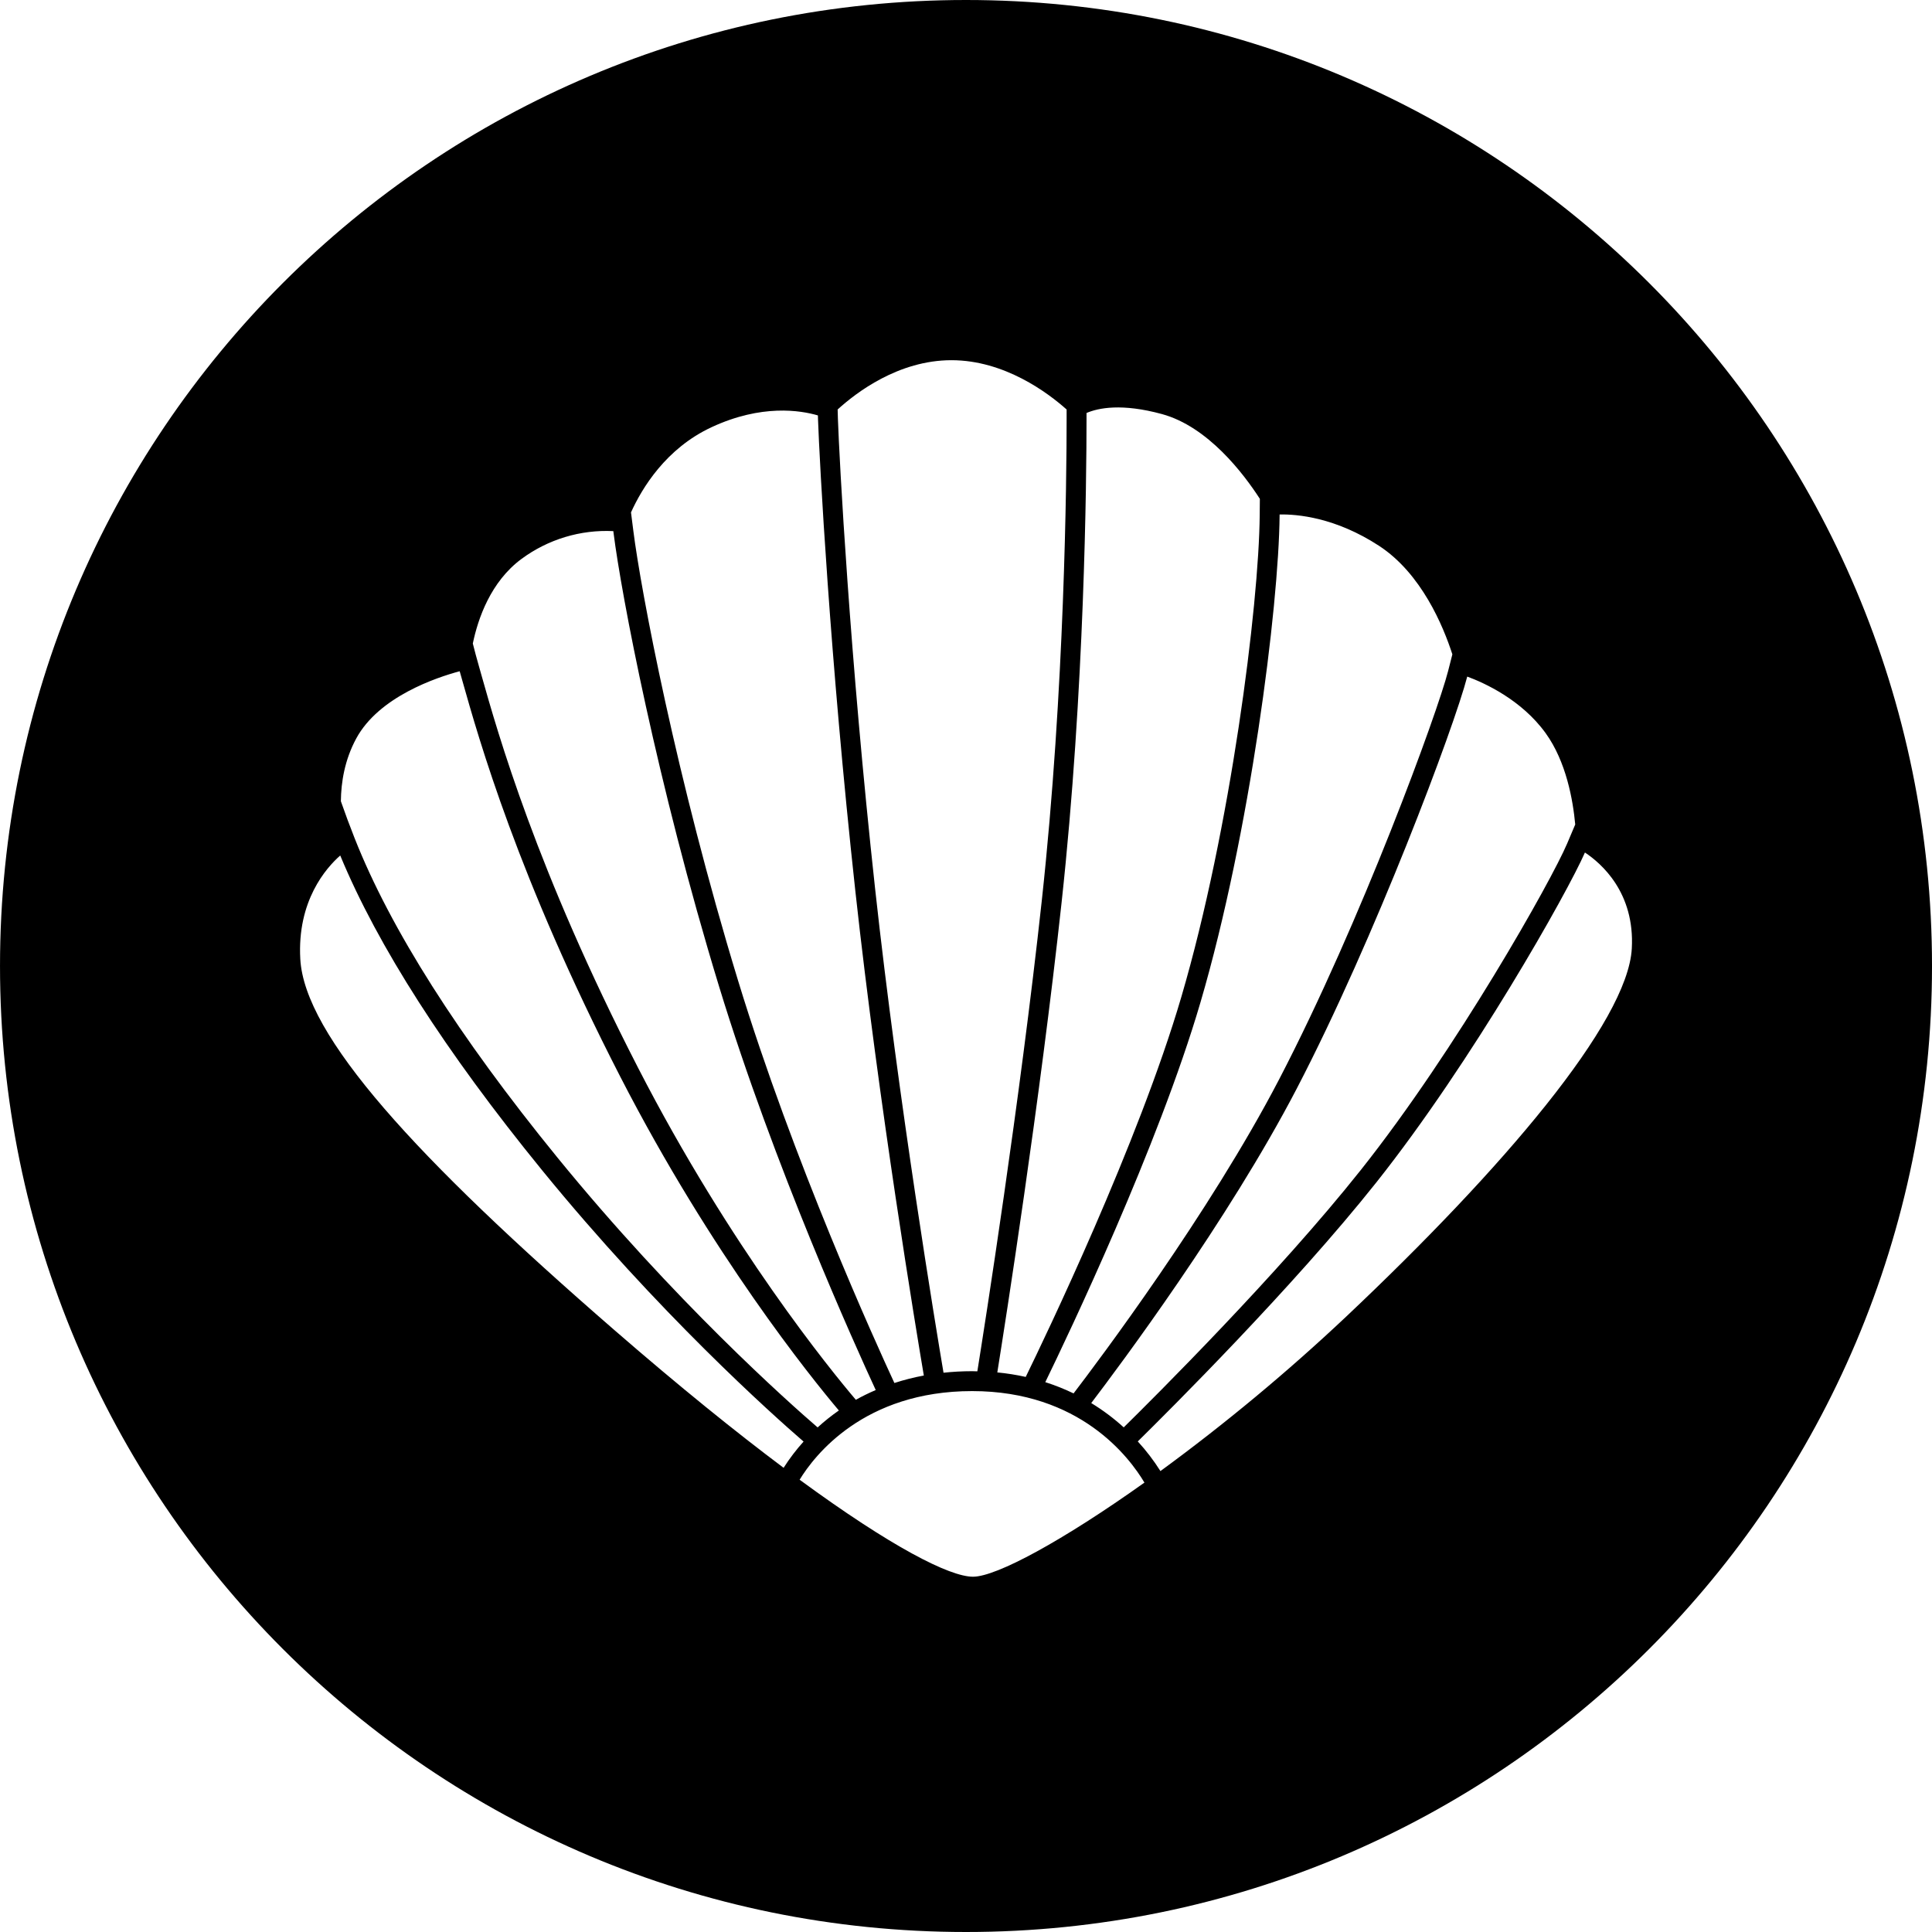
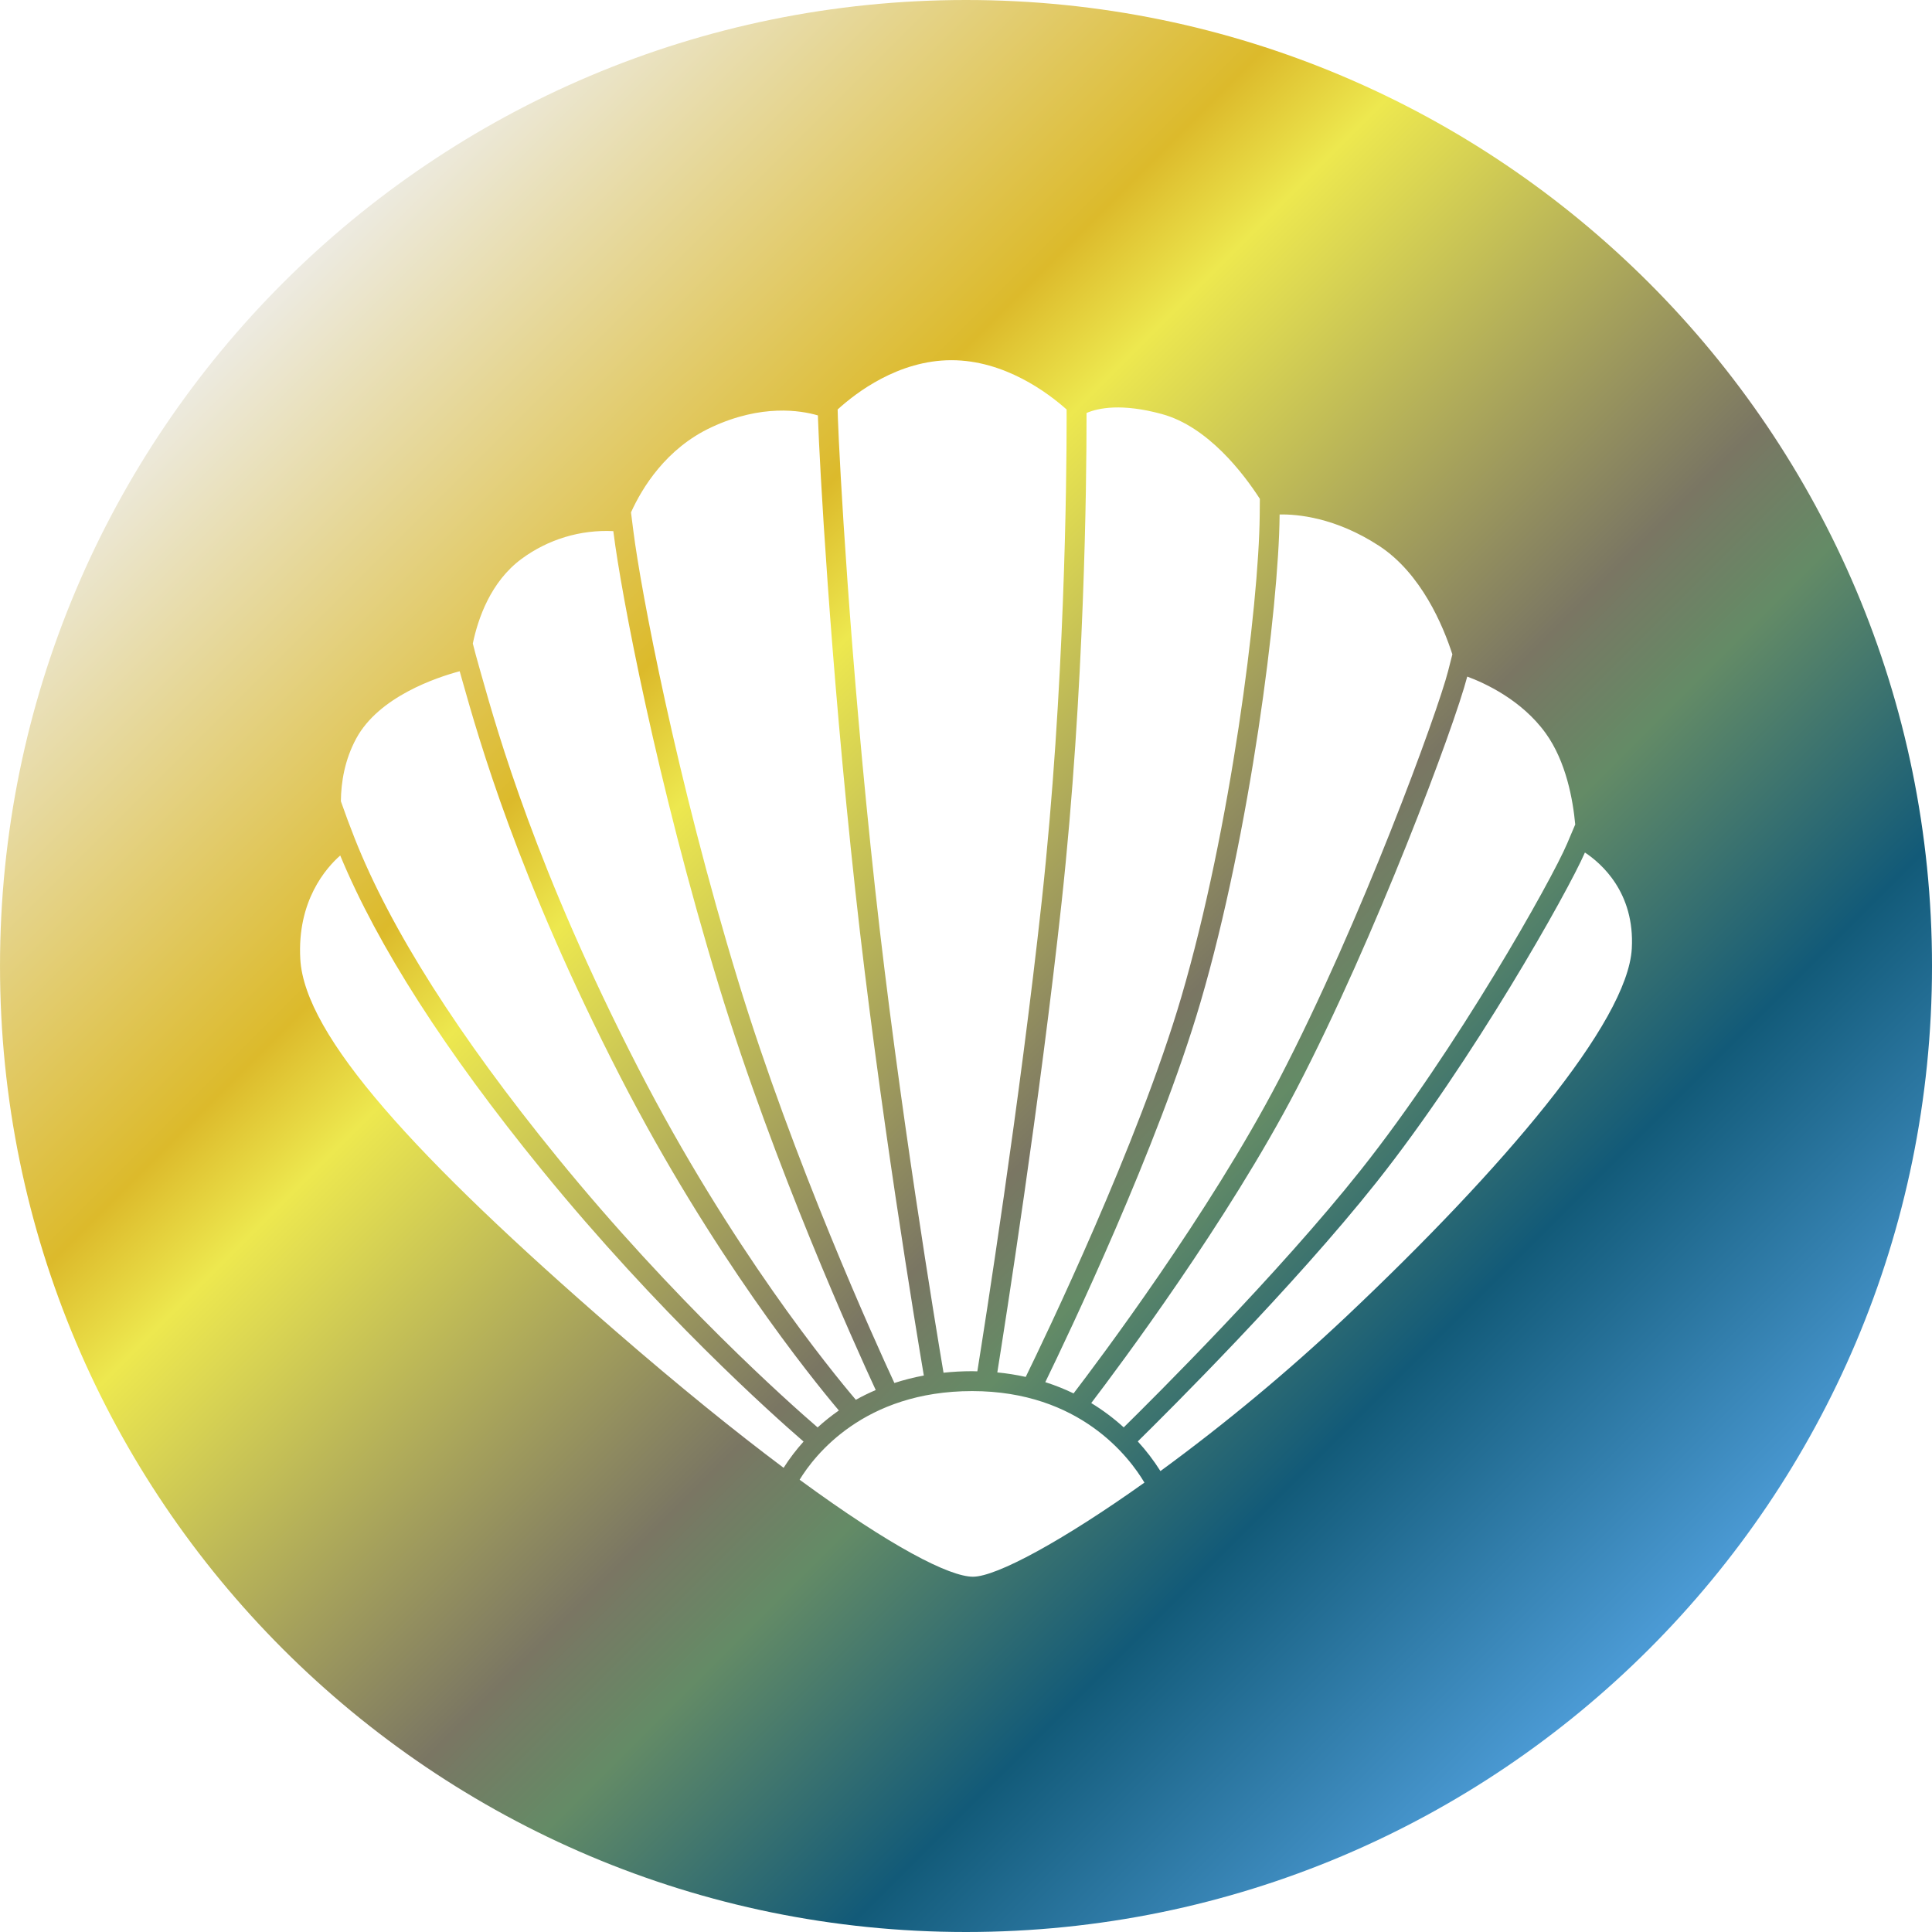
<svg xmlns="http://www.w3.org/2000/svg" width="226.777" height="226.777" viewBox="0 0 226.777 226.777">
-   <path d="M113.389 0C50.767 0 .001 50.766.001 113.389S50.767 226.777 113.39 226.777s113.388-50.766 113.388-113.388S176.012 0 113.389 0zm68.035 86.053c2.42 3.35 3.214 7.877 3.475 10.725l-.951 2.243c-1.825 4.304-12.979 24.156-24.205 38.297-9.725 12.251-24.339 26.782-27.841 30.226a25.008 25.008 0 0 0-3.813-2.854c3.292-4.322 16.049-21.396 24.119-36.903 9.192-17.667 18.487-42.46 20.016-48.37 2.022.746 6.368 2.716 9.2 6.636zm-31.225-25.664c2.04-.042 6.537.328 11.672 3.679 4.974 3.247 7.536 9.422 8.607 12.738l-.498 1.954c-1.215 4.779-10.189 29.393-19.844 47.948-8.186 15.731-21.271 33.123-24.121 36.849a25.135 25.135 0 0 0-3.319-1.321c2.651-5.449 13.265-27.697 18.215-44.583 5.829-19.879 9.193-46.423 9.288-57.17v-.094zm-22.664-11.913c1.389-.595 4.136-1.159 8.852.127 5.403 1.475 9.58 6.985 11.494 9.949l-.017 1.909c-.094 10.615-3.422 36.856-9.193 56.536-5.04 17.19-16.043 40.062-18.272 44.625a27.786 27.786 0 0 0-3.335-.529c.928-5.803 4.987-31.632 7.546-55.168 2.715-24.97 2.926-49.74 2.926-56.737v-.712zm-15.856-6.196c6.232 0 11.326 3.83 13.52 5.786v1.121c0 6.967-.209 31.633-2.91 56.484-2.591 23.825-6.725 50.023-7.569 55.295-.204-.002-.401-.016-.608-.016-1.175 0-2.292.065-3.362.179-.826-4.886-5.275-31.63-8.026-56.771-2.992-27.354-4.208-50.508-4.371-55.21-.013-.377-.021-.729-.031-1.083 2.141-1.956 7.127-5.785 13.357-5.785zm-28.135 7.854c5.856-2.716 10.417-1.97 12.462-1.372.005.159.007.302.013.466.163 4.72 1.384 27.958 4.383 55.383 2.745 25.092 7.177 51.776 8.036 56.847a27.185 27.185 0 0 0-3.455.877c-2.172-4.681-11.848-25.944-18.354-47.248-7.254-23.755-11.41-45.81-12.287-52.77-.103-.804-.192-1.523-.276-2.171 1.274-2.82 4.089-7.514 9.478-10.012zM61.22 65.601a16.758 16.758 0 0 1 10.772-3.258l.034.267c.884 7.023 5.073 29.259 12.372 53.159 6.469 21.185 16.05 42.328 18.395 47.392-.826.355-1.607.737-2.334 1.147-2.852-3.353-14.684-17.8-25.58-39.005-11.918-23.193-16.44-39.226-18.372-46.072l-.292-1.037a81.24 81.24 0 0 1-.716-2.658c.601-2.903 2.085-7.254 5.721-9.935zM41.815 86.683c2.664-4.923 9.451-7.172 12.142-7.893l.012.043.292 1.03c1.95 6.913 6.517 23.105 18.541 46.507 10.733 20.888 22.396 35.321 25.662 39.191a24.03 24.03 0 0 0-2.492 1.989c-3.375-2.91-16.827-14.846-30.563-31.705-11.584-14.217-19.585-26.815-23.782-37.453a110.765 110.765 0 0 1-1.615-4.342c.022-2.229.44-4.85 1.803-7.367zm30.372 69.501c-23.539-20.425-36.428-34.629-36.938-43.603-.39-6.847 3.039-10.712 4.687-12.164 4.395 10.606 12.342 23.009 23.662 36.904 13.673 16.779 27.088 28.745 30.725 31.89a23.054 23.054 0 0 0-2.344 3.08c-5.62-4.209-12.22-9.535-19.792-16.107zm42.021 28.89c-2.746 0-9.584-3.492-20.349-11.385 1.718-2.817 7.526-10.404 20.252-10.404 12.638 0 18.461 7.78 20.222 10.742-9.578 6.819-17.371 11.047-20.125 11.047zm77.331-73.73c-.486 8.654-15.126 25.823-33.51 43.185a229.416 229.416 0 0 1-21.818 18.145 24.362 24.362 0 0 0-2.659-3.481c3.564-3.505 18.231-18.095 28.018-30.423 11.25-14.174 22.456-34.077 24.468-38.702 1.92 1.268 5.87 4.696 5.501 11.276z" />
+   <defs>
+     <linearGradient x1="0%" y1="0%" x2="84.803%" y2="84.803%" id="linearGradient-1">
+       <stop stop-color="#EEEEEE" offset="0%" />
+       <stop stop-color="#EEEEEE" offset="16.137%" />
+       <stop stop-color="#DCBA2B" offset="40.226%" />
+       <stop stop-color="#EDE84F" offset="45.42%" />
+       <stop stop-color="#7A7663" offset="66.629%" />
+       <stop stop-color="#648B66" offset="72.383%" />
+       <stop stop-color="#125A78" offset="84.437%" />
+       <stop stop-color="#4B9AD4" offset="100%" />
+     </linearGradient>
+   </defs>
+   <path fill="url(#linearGradient-1)" d="M113.389 0C50.767 0 .001 50.766.001 113.389S50.767 226.777 113.39 226.777s113.388-50.766 113.388-113.388S176.012 0 113.389 0zm68.035 86.053c2.42 3.35 3.214 7.877 3.475 10.725l-.951 2.243c-1.825 4.304-12.979 24.156-24.205 38.297-9.725 12.251-24.339 26.782-27.841 30.226a25.008 25.008 0 0 0-3.813-2.854c3.292-4.322 16.049-21.396 24.119-36.903 9.192-17.667 18.487-42.46 20.016-48.37 2.022.746 6.368 2.716 9.2 6.636zm-31.225-25.664c2.04-.042 6.537.328 11.672 3.679 4.974 3.247 7.536 9.422 8.607 12.738l-.498 1.954c-1.215 4.779-10.189 29.393-19.844 47.948-8.186 15.731-21.271 33.123-24.121 36.849a25.135 25.135 0 0 0-3.319-1.321c2.651-5.449 13.265-27.697 18.215-44.583 5.829-19.879 9.193-46.423 9.288-57.17v-.094zm-22.664-11.913c1.389-.595 4.136-1.159 8.852.127 5.403 1.475 9.58 6.985 11.494 9.949l-.017 1.909c-.094 10.615-3.422 36.856-9.193 56.536-5.04 17.19-16.043 40.062-18.272 44.625a27.786 27.786 0 0 0-3.335-.529c.928-5.803 4.987-31.632 7.546-55.168 2.715-24.97 2.926-49.74 2.926-56.737v-.712zm-15.856-6.196c6.232 0 11.326 3.83 13.52 5.786v1.121c0 6.967-.209 31.633-2.91 56.484-2.591 23.825-6.725 50.023-7.569 55.295-.204-.002-.401-.016-.608-.016-1.175 0-2.292.065-3.362.179-.826-4.886-5.275-31.63-8.026-56.771-2.992-27.354-4.208-50.508-4.371-55.21-.013-.377-.021-.729-.031-1.083 2.141-1.956 7.127-5.785 13.357-5.785zm-28.135 7.854c5.856-2.716 10.417-1.97 12.462-1.372.005.159.007.302.013.466.163 4.72 1.384 27.958 4.383 55.383 2.745 25.092 7.177 51.776 8.036 56.847a27.185 27.185 0 0 0-3.455.877c-2.172-4.681-11.848-25.944-18.354-47.248-7.254-23.755-11.41-45.81-12.287-52.77-.103-.804-.192-1.523-.276-2.171 1.274-2.82 4.089-7.514 9.478-10.012zM61.22 65.601a16.758 16.758 0 0 1 10.772-3.258l.034.267c.884 7.023 5.073 29.259 12.372 53.159 6.469 21.185 16.05 42.328 18.395 47.392-.826.355-1.607.737-2.334 1.147-2.852-3.353-14.684-17.8-25.58-39.005-11.918-23.193-16.44-39.226-18.372-46.072l-.292-1.037a81.24 81.24 0 0 1-.716-2.658c.601-2.903 2.085-7.254 5.721-9.935zM41.815 86.683c2.664-4.923 9.451-7.172 12.142-7.893l.012.043.292 1.03c1.95 6.913 6.517 23.105 18.541 46.507 10.733 20.888 22.396 35.321 25.662 39.191a24.03 24.03 0 0 0-2.492 1.989c-3.375-2.91-16.827-14.846-30.563-31.705-11.584-14.217-19.585-26.815-23.782-37.453a110.765 110.765 0 0 1-1.615-4.342c.022-2.229.44-4.85 1.803-7.367zm30.372 69.501c-23.539-20.425-36.428-34.629-36.938-43.603-.39-6.847 3.039-10.712 4.687-12.164 4.395 10.606 12.342 23.009 23.662 36.904 13.673 16.779 27.088 28.745 30.725 31.89a23.054 23.054 0 0 0-2.344 3.08c-5.62-4.209-12.22-9.535-19.792-16.107zm42.021 28.89c-2.746 0-9.584-3.492-20.349-11.385 1.718-2.817 7.526-10.404 20.252-10.404 12.638 0 18.461 7.78 20.222 10.742-9.578 6.819-17.371 11.047-20.125 11.047zm77.331-73.73c-.486 8.654-15.126 25.823-33.51 43.185a229.416 229.416 0 0 1-21.818 18.145 24.362 24.362 0 0 0-2.659-3.481c3.564-3.505 18.231-18.095 28.018-30.423 11.25-14.174 22.456-34.077 24.468-38.702 1.92 1.268 5.87 4.696 5.501 11.276z" />
</svg>
